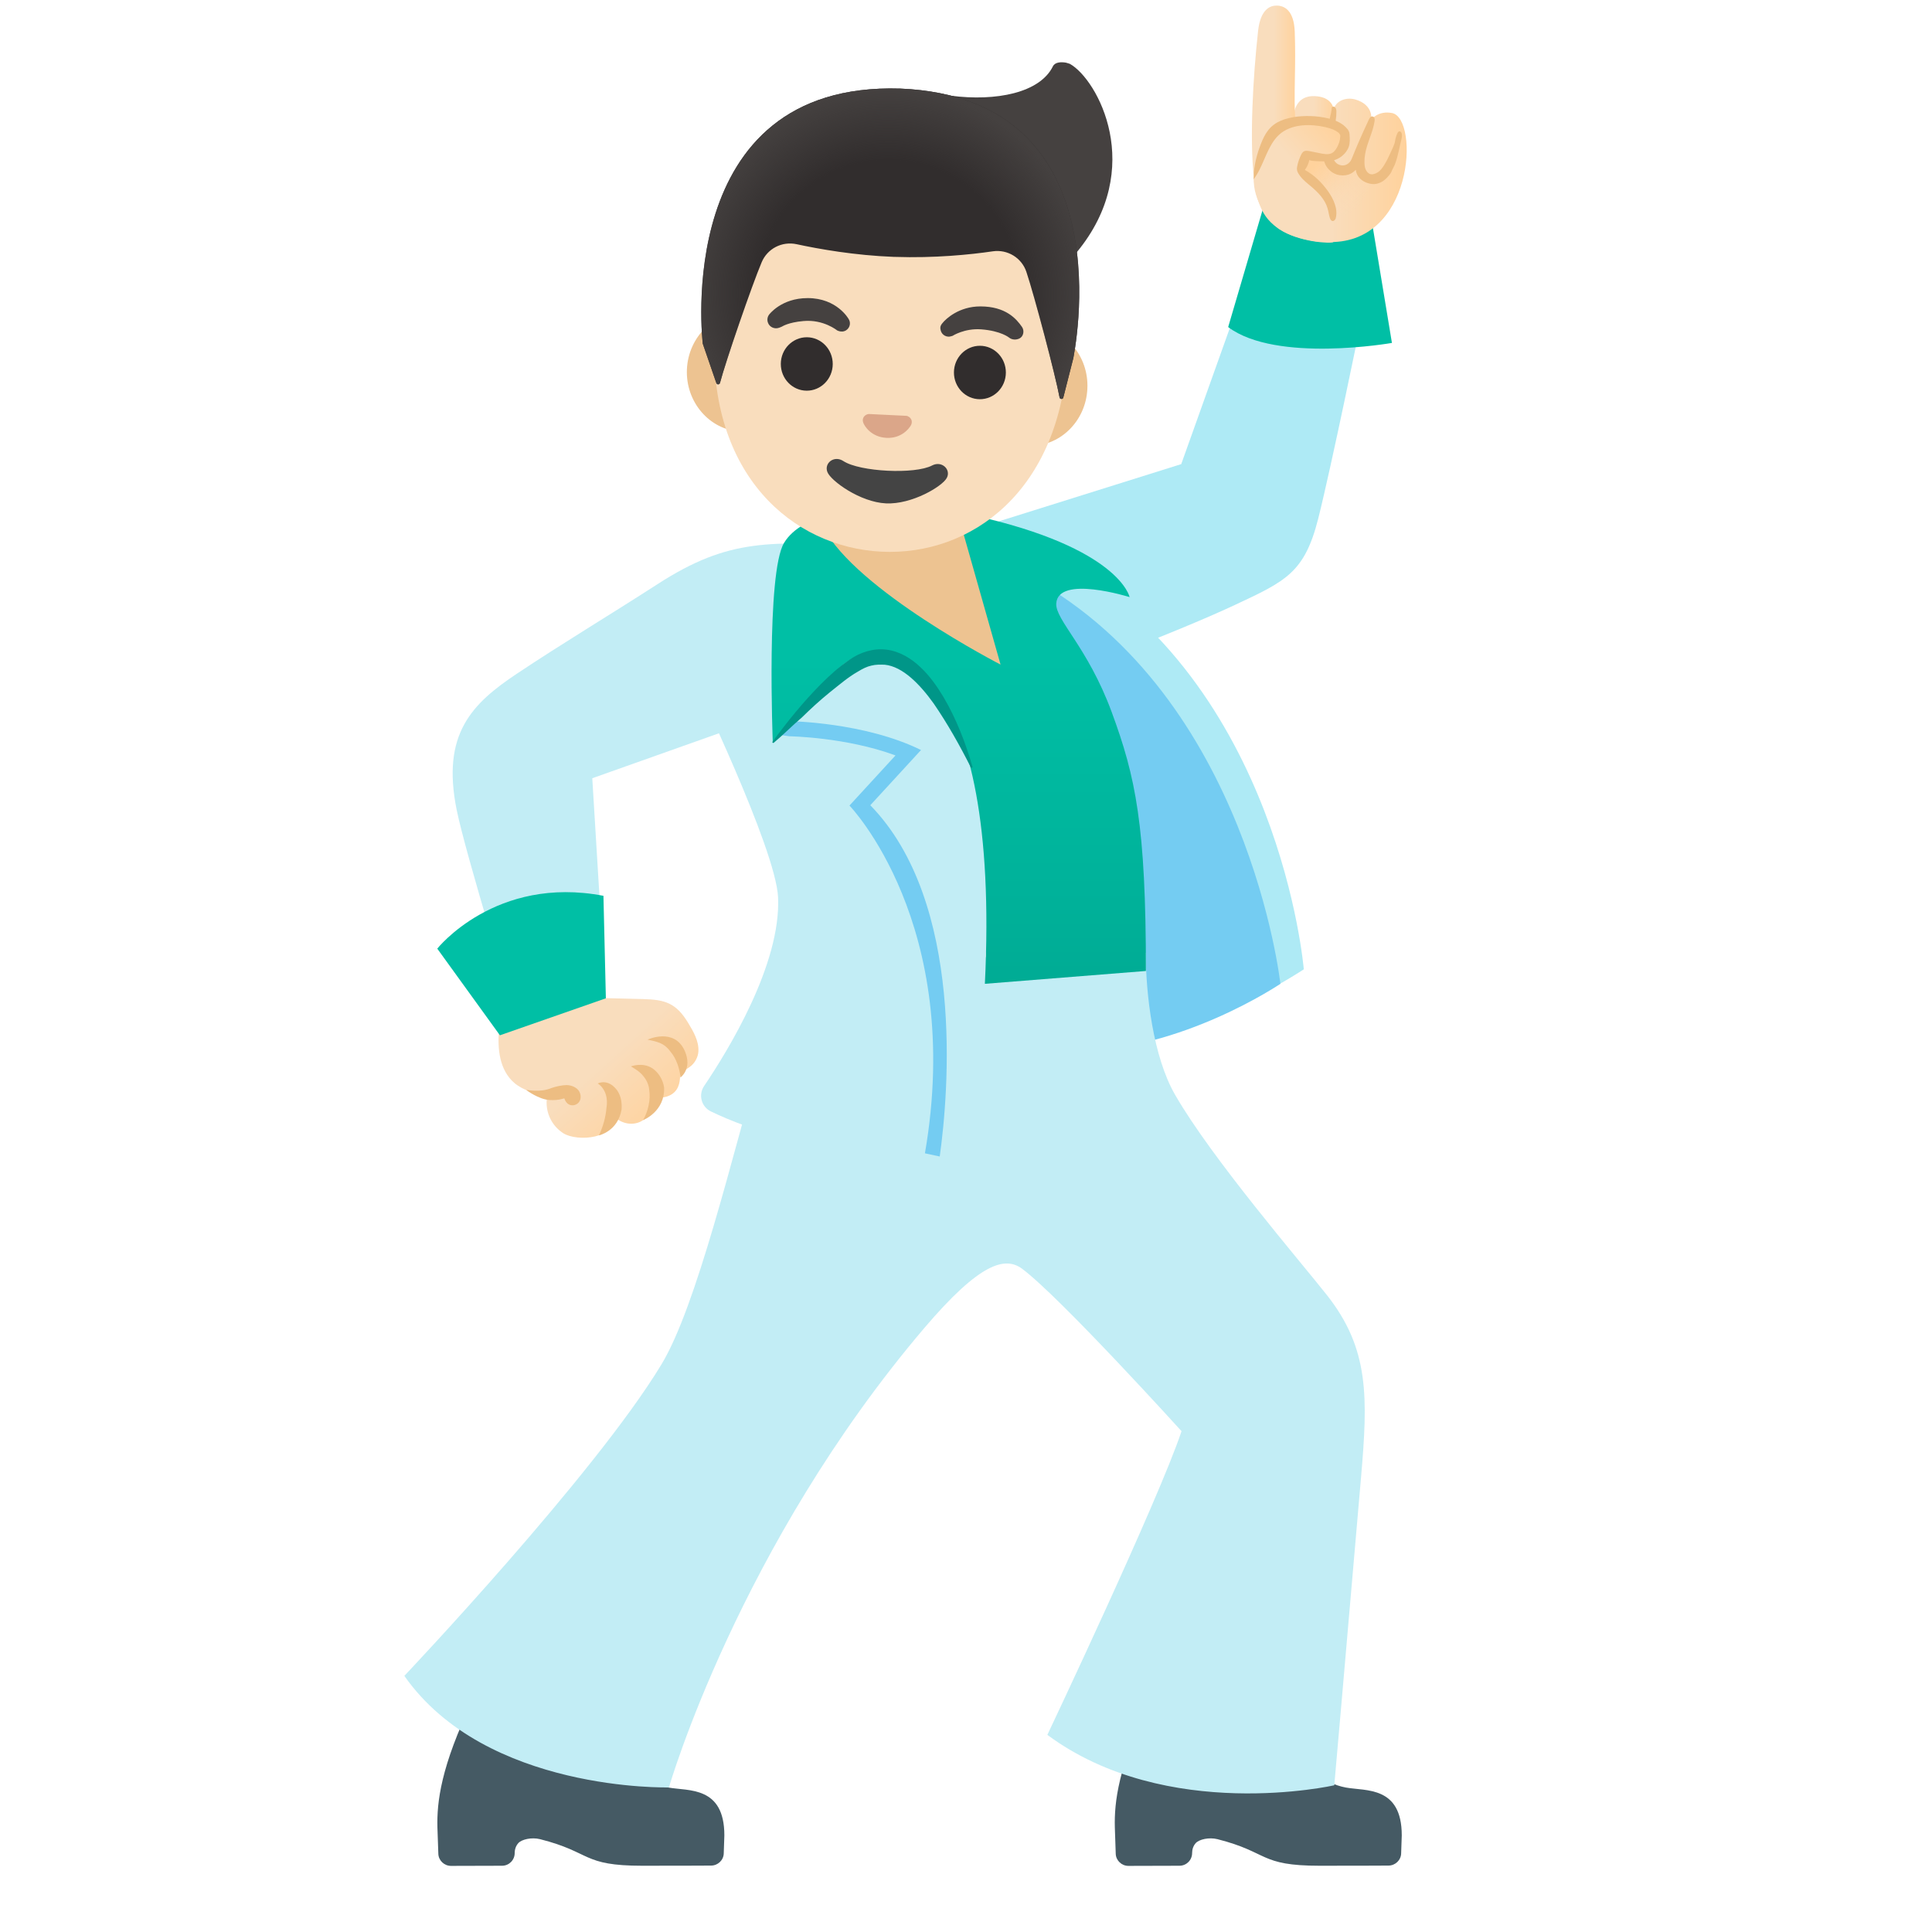
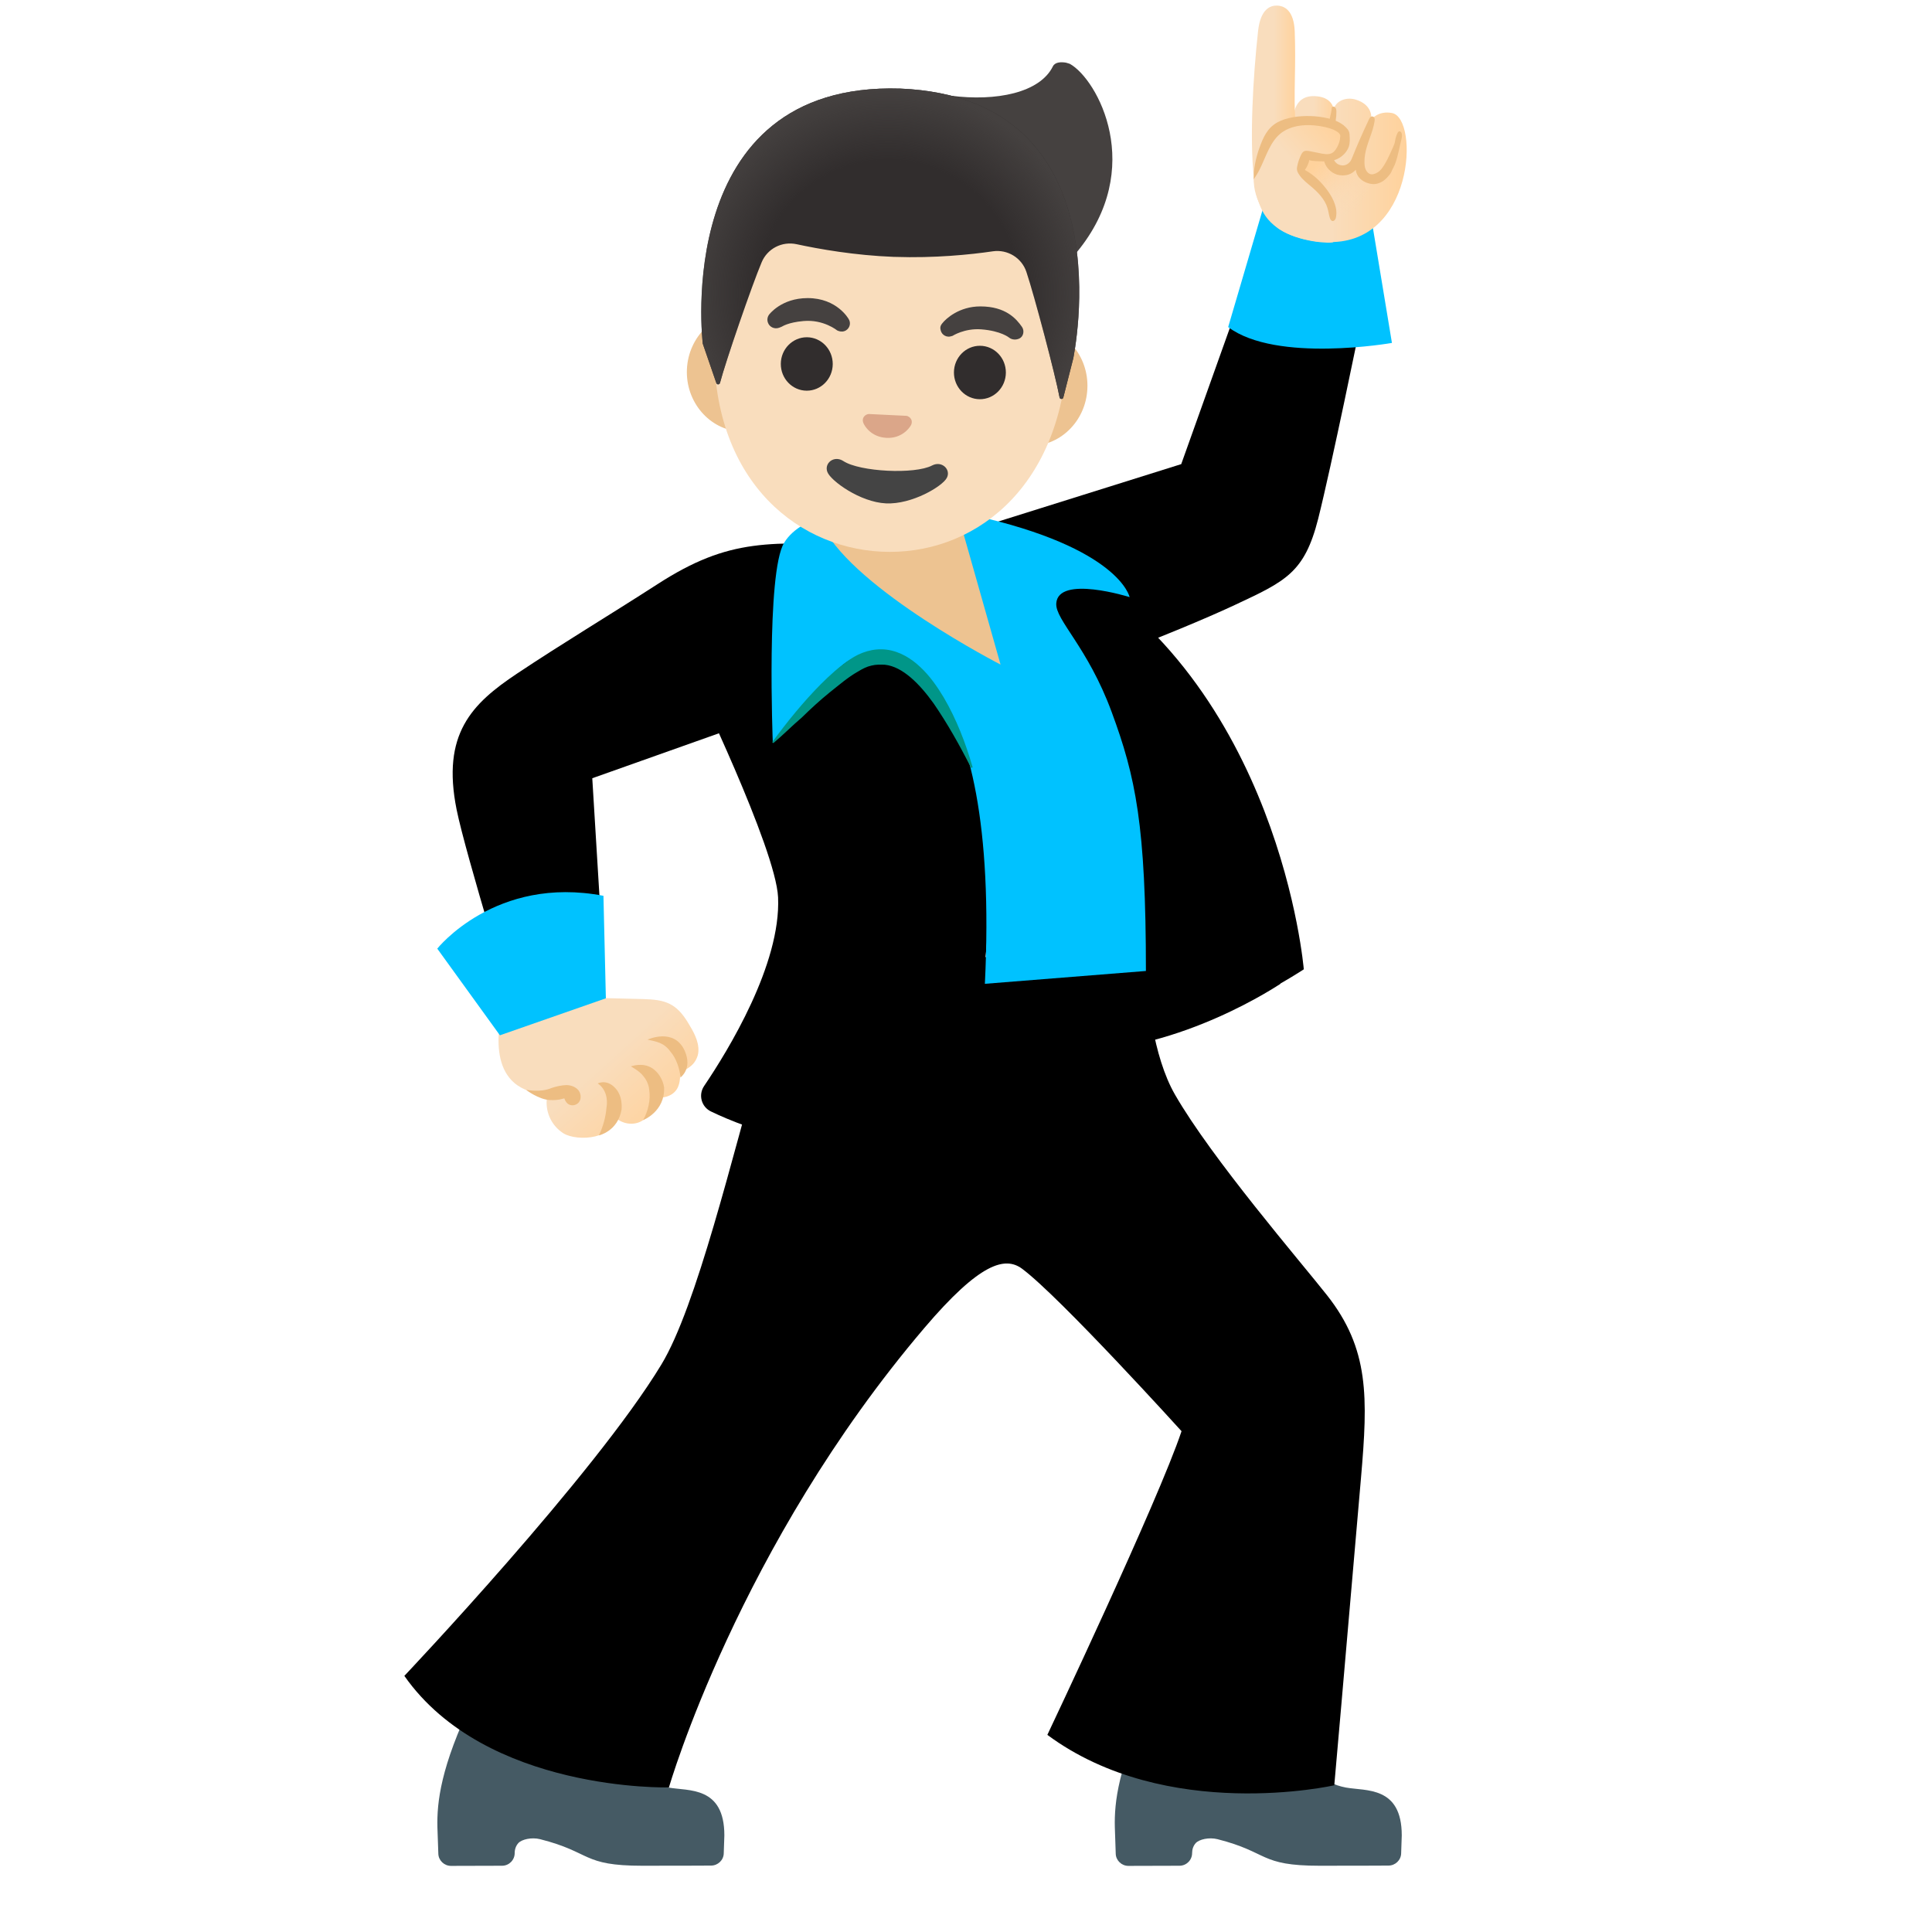
<svg xmlns="http://www.w3.org/2000/svg" width="82" height="82" viewBox="0 0 82 82" fill="none">
  <path d="M29.27 45.286C29.129 45.382 29.026 45.478 28.86 45.427C28.873 45.734 28.879 46.093 28.636 46.343C28.392 46.586 27.982 46.657 27.675 46.503C27.797 46.919 27.579 47.413 27.188 47.605C26.797 47.797 26.278 47.669 26.022 47.317C26.208 48.348 24.497 48.47 23.908 48.098C23.675 47.949 23.488 47.74 23.363 47.493C23.24 47.246 23.184 46.971 23.203 46.695C23.203 46.669 23.21 46.644 23.197 46.618C23.184 46.599 23.158 46.586 23.139 46.573C22.703 46.388 22.197 46.279 21.832 45.965C20.551 44.869 21.493 42.262 21.493 42.262C22.646 42.288 23.799 42.32 24.952 42.345L27.29 42.403C28.213 42.429 28.693 42.557 29.212 43.422C29.436 43.793 29.667 44.19 29.642 44.626C29.629 44.882 29.475 45.145 29.27 45.286Z" fill="url(#paint0_linear_63_129)" />
  <path d="M29.065 44.607C29.398 45.369 28.879 45.734 28.879 45.734C28.854 45.369 28.7 44.914 28.463 44.645C28.174 44.235 27.841 44.209 27.483 44.126C27.483 44.126 28.617 43.594 29.065 44.607ZM27.681 45.337C27.95 45.51 28.142 45.837 28.187 46.157C28.226 47.182 27.297 47.541 27.297 47.541C27.508 47.156 27.624 46.676 27.553 46.247C27.534 46.029 27.438 45.83 27.297 45.664C27.162 45.491 26.97 45.376 26.778 45.26C26.778 45.267 27.252 45.068 27.681 45.337ZM26.195 46.279C26.374 46.541 26.4 46.836 26.381 47.092C26.221 48.021 25.42 48.188 25.42 48.188C25.593 47.829 25.708 47.419 25.74 47.022C25.811 46.638 25.708 46.208 25.369 45.984C25.381 45.984 25.804 45.753 26.195 46.279ZM24.055 46.054C24.241 46.061 24.433 46.131 24.549 46.272C24.664 46.42 24.683 46.644 24.568 46.785C24.485 46.887 24.337 46.939 24.209 46.9C24.017 46.855 23.953 46.618 23.953 46.618C23.889 46.625 23.729 46.708 23.338 46.689C22.864 46.669 22.332 46.26 22.332 46.26C22.358 46.247 22.915 46.388 23.415 46.176C23.594 46.112 23.863 46.054 24.055 46.054Z" fill="#EDBD82" />
  <path d="M56.01 79.188C58.047 79.188 58.931 79.181 58.931 79.181C59.219 79.181 59.463 78.951 59.469 78.662L59.495 77.9C59.495 75.799 57.97 76.023 57.125 75.869C56.087 75.677 55.427 74.927 55.081 74.396C54.902 74.127 48.816 72.166 48.816 72.166C47.451 74.985 47.291 76.503 47.317 77.554L47.355 78.675C47.361 78.963 47.605 79.194 47.893 79.194L50.059 79.188C50.36 79.188 50.597 78.944 50.597 78.65C50.597 78.489 50.648 78.342 50.75 78.227C50.898 78.067 51.314 77.971 51.673 78.06C53.87 78.618 53.435 79.188 56.01 79.188ZM27.259 79.188C29.296 79.188 30.18 79.181 30.18 79.181C30.468 79.181 30.712 78.951 30.718 78.662L30.744 77.9C30.744 75.799 29.219 76.023 28.373 75.869C27.335 75.677 26.676 74.927 26.33 74.396C26.15 74.127 20.064 72.166 20.064 72.166C18.7 74.985 18.54 76.503 18.565 77.554L18.604 78.675C18.61 78.963 18.854 79.194 19.142 79.194L21.307 79.188C21.608 79.188 21.845 78.944 21.845 78.65C21.845 78.489 21.897 78.342 21.999 78.227C22.146 78.067 22.563 77.971 22.922 78.06C25.125 78.618 24.69 79.188 27.259 79.188Z" fill="#455A64" />
-   <path d="M55.997 10.397C54.792 9.718 53.755 10.269 53.076 11.461L50.135 19.699L41.064 22.544C40.212 23.626 40.968 25.836 41.736 27.034C42.64 28.444 43.377 29.123 44.748 28.783C44.748 28.783 49.815 26.893 52.397 25.683C54.575 24.664 55.363 24.312 55.946 22.025C56.522 19.738 57.733 13.799 57.733 13.799C58.412 12.614 57.201 11.076 55.997 10.397Z" fill="#AEEAF5" />
-   <path d="M59.078 14.555L58.245 9.52L53.671 8.629L52.127 13.882C54.177 15.42 59.078 14.555 59.078 14.555Z" fill="#00BFA5" />
-   <path d="M44.946 23.774C54.338 29.014 55.337 41.141 55.337 41.141C55.337 41.141 50.129 44.607 45.645 44.607C41.16 44.607 42.422 31.698 42.422 31.698C42.422 31.698 33.447 17.361 44.946 23.774Z" fill="#AEEAF5" />
-   <path d="M43.787 24.523C53.005 29.603 54.344 41.756 54.344 41.756C54.344 41.756 50.135 44.607 45.651 44.607C41.166 44.607 42.428 31.698 42.428 31.698C42.428 31.698 32.255 18.162 43.787 24.523Z" fill="#74CCF2" />
-   <path d="M32.358 44.607C31.076 49.091 29.558 55.465 28.072 57.913C25.228 62.615 17.162 71.129 17.162 71.129C20.622 76.074 28.392 75.863 28.392 75.863C28.392 75.863 31.346 65.626 39.238 56.356C41.589 53.595 42.659 53.313 43.383 53.851C45.004 55.062 50.148 60.744 50.148 60.744C49.168 63.684 44.453 73.633 44.453 73.633C49.52 77.388 56.631 75.773 56.631 75.773C56.631 75.773 57.073 70.77 57.765 62.724C58.06 59.309 58.124 57.253 56.317 54.966C55.222 53.575 51.429 49.174 49.866 46.452C48.944 44.844 48.63 42.211 48.63 40.436C48.63 40.436 47.259 40.622 46.823 40.622H34.209C33.492 40.641 34.113 38.469 32.358 44.607Z" fill="#C2EDF5" />
-   <path d="M40.129 48.796C40.129 48.796 41.41 44.953 41.865 40.27C42.397 34.767 40.737 29.123 37.669 24.523C36.906 23.383 36.285 22.678 35.004 23.21C34.318 23.492 33.3 24.465 32.569 24.523C31.288 24.619 29.232 27.335 29.418 28.764C29.418 28.764 32.928 36.003 33.024 38.085C33.152 40.929 30.897 44.594 29.885 46.093C29.629 46.471 29.77 46.983 30.18 47.176C31.692 47.906 35.324 49.277 40.129 48.796Z" fill="#C2EDF5" />
-   <path d="M39.257 48.95L39.885 49.085C40.263 46.388 40.962 38.297 36.938 34.177L39.091 31.833C36.688 30.648 33.511 30.609 33.511 30.609L32.896 30.43L32.909 31.166L33.505 31.25C33.53 31.25 35.913 31.288 38.008 32.063L36.054 34.19C36.054 34.19 40.936 39.232 39.257 48.95Z" fill="#74CCF2" />
-   <path d="M36.932 23.171C32.666 22.979 30.962 22.826 27.919 24.786C25.824 26.137 23.863 27.31 21.942 28.591C20.02 29.872 18.738 31.154 19.379 34.357C19.757 36.24 21.942 43.325 21.942 43.325C21.942 43.325 25.734 42.48 25.631 41.115L25.138 33.031L33.37 30.109C34.472 29.283 34.357 25.727 33.441 24.529L36.932 23.171Z" fill="#C2EDF5" />
+   <path d="M55.997 10.397C54.792 9.718 53.755 10.269 53.076 11.461L50.135 19.699L41.064 22.544C40.212 23.626 40.968 25.836 41.736 27.034C42.64 28.444 43.377 29.123 44.748 28.783C44.748 28.783 49.815 26.893 52.397 25.683C54.575 24.664 55.363 24.312 55.946 22.025C56.522 19.738 57.733 13.799 57.733 13.799C58.412 12.614 57.201 11.076 55.997 10.397Z" fill="#000000" />
+   <path d="M59.078 14.555L58.245 9.52L53.671 8.629L52.127 13.882C54.177 15.42 59.078 14.555 59.078 14.555Z" fill="#00C2FF" />
+   <path d="M44.946 23.774C54.338 29.014 55.337 41.141 55.337 41.141C55.337 41.141 50.129 44.607 45.645 44.607C41.16 44.607 42.422 31.698 42.422 31.698C42.422 31.698 33.447 17.361 44.946 23.774Z" fill="#000000" />
+   <path d="M43.787 24.523C53.005 29.603 54.344 41.756 54.344 41.756C54.344 41.756 50.135 44.607 45.651 44.607C41.166 44.607 42.428 31.698 42.428 31.698C42.428 31.698 32.255 18.162 43.787 24.523Z" fill="#000000" />
+   <path d="M32.358 44.607C31.076 49.091 29.558 55.465 28.072 57.913C25.228 62.615 17.162 71.129 17.162 71.129C20.622 76.074 28.392 75.863 28.392 75.863C28.392 75.863 31.346 65.626 39.238 56.356C41.589 53.595 42.659 53.313 43.383 53.851C45.004 55.062 50.148 60.744 50.148 60.744C49.168 63.684 44.453 73.633 44.453 73.633C49.52 77.388 56.631 75.773 56.631 75.773C56.631 75.773 57.073 70.77 57.765 62.724C58.06 59.309 58.124 57.253 56.317 54.966C55.222 53.575 51.429 49.174 49.866 46.452C48.944 44.844 48.63 42.211 48.63 40.436C48.63 40.436 47.259 40.622 46.823 40.622H34.209C33.492 40.641 34.113 38.469 32.358 44.607Z" fill="#000000" />
+   <path d="M40.129 48.796C40.129 48.796 41.41 44.953 41.865 40.27C42.397 34.767 40.737 29.123 37.669 24.523C36.906 23.383 36.285 22.678 35.004 23.21C34.318 23.492 33.3 24.465 32.569 24.523C31.288 24.619 29.232 27.335 29.418 28.764C29.418 28.764 32.928 36.003 33.024 38.085C33.152 40.929 30.897 44.594 29.885 46.093C29.629 46.471 29.77 46.983 30.18 47.176C31.692 47.906 35.324 49.277 40.129 48.796Z" fill="#000000" />
+   <path d="M39.257 48.95L39.885 49.085C40.263 46.388 40.962 38.297 36.938 34.177L39.091 31.833C36.688 30.648 33.511 30.609 33.511 30.609L32.896 30.43L32.909 31.166L33.505 31.25C33.53 31.25 35.913 31.288 38.008 32.063L36.054 34.19C36.054 34.19 40.936 39.232 39.257 48.95Z" fill="#000000" />
+   <path d="M36.932 23.171C32.666 22.979 30.962 22.826 27.919 24.786C25.824 26.137 23.863 27.31 21.942 28.591C20.02 29.872 18.738 31.154 19.379 34.357C19.757 36.24 21.942 43.325 21.942 43.325C21.942 43.325 25.734 42.48 25.631 41.115L25.138 33.031L33.37 30.109C34.472 29.283 34.357 25.727 33.441 24.529L36.932 23.171Z" fill="#000000" />
  <path d="M41.801 41.756C42.467 28.213 37.829 26.567 35.779 28.213C34.946 28.886 32.8 31.532 32.8 31.532C32.8 31.532 32.512 24.293 33.281 23.037C34.049 21.775 36.317 21.583 37.675 21.365C38.976 21.153 40.02 21.589 41.327 21.877C47.528 23.255 47.944 25.343 47.944 25.343C47.944 25.343 44.908 24.389 44.831 25.612C44.786 26.311 46.163 27.457 47.182 30.218C48.201 32.979 48.636 35.023 48.636 41.211L41.801 41.756Z" fill="url(#paint1_linear_63_129)" />
-   <path d="M18.559 40.263L21.218 43.941L25.715 42.371L25.612 38.021C21.032 37.143 18.559 40.263 18.559 40.263Z" fill="#00BFA5" />
+   <path d="M18.559 40.263L21.218 43.941L25.715 42.371L25.612 38.021C21.032 37.143 18.559 40.263 18.559 40.263Z" fill="#00C2FF" />
  <path d="M41.218 32.595C40.731 31.628 40.206 30.699 39.629 29.86C39.046 29.046 38.316 28.29 37.553 28.213C37.361 28.207 37.175 28.2 36.977 28.252C36.797 28.29 36.605 28.386 36.407 28.508C35.997 28.738 35.606 29.078 35.202 29.398C34.799 29.725 34.408 30.084 34.03 30.455C33.62 30.801 33.248 31.186 32.826 31.538L32.774 31.5C33.409 30.635 34.088 29.796 34.844 29.033C35.222 28.655 35.625 28.29 36.074 27.989C36.516 27.681 37.079 27.502 37.63 27.573C38.181 27.643 38.675 27.944 39.065 28.316C39.462 28.687 39.776 29.136 40.052 29.597C40.596 30.526 40.987 31.538 41.282 32.569L41.218 32.595Z" fill="#009688" />
  <path d="M36.919 21.358L40.686 21.922L42.467 28.207C42.467 28.207 36.33 25.055 34.94 22.377L34.498 21.762L36.919 21.358ZM43.883 13.85L42.236 13.767L33.312 13.338L31.666 13.255C30.346 13.191 29.219 14.28 29.155 15.67C29.091 17.06 30.116 18.251 31.429 18.316L33.075 18.399L41.993 18.834L43.639 18.918C44.959 18.982 46.086 17.893 46.151 16.503C46.221 15.106 45.196 13.914 43.883 13.85Z" fill="#EDC391" />
  <path d="M38.283 4.523C34.395 4.331 30.602 8.283 30.327 14.222C30.052 20.128 33.626 23.229 37.412 23.415C41.192 23.601 45.036 20.859 45.311 14.952C45.58 9.014 42.172 4.715 38.283 4.523Z" fill="#F9DDBD" />
  <path d="M32.64 13.357C32.64 13.357 33.153 12.652 34.28 12.652C35.529 12.652 36.016 13.536 36.016 13.536C36.125 13.697 36.074 13.914 35.914 14.017C35.818 14.081 35.696 14.087 35.593 14.049L35.529 14.023C35.529 14.023 34.953 13.549 34.101 13.626C33.441 13.684 33.204 13.857 33.185 13.863C33.101 13.902 33.056 13.914 33.056 13.914C32.871 13.978 32.659 13.882 32.595 13.697C32.573 13.641 32.566 13.58 32.574 13.521C32.582 13.462 32.605 13.405 32.64 13.357ZM42.832 14.331C42.832 14.331 42.493 14.043 41.641 13.978C40.936 13.927 40.43 14.254 40.43 14.254L40.366 14.273C40.18 14.331 39.982 14.222 39.93 14.036C39.898 13.921 39.898 13.838 39.994 13.722C40.148 13.524 40.712 13.005 41.609 13.005C42.691 13.005 43.14 13.536 43.377 13.876C43.492 14.043 43.435 14.292 43.262 14.369C43.14 14.427 42.961 14.433 42.832 14.331Z" fill="#454140" />
  <path d="M35.344 15.454C35.347 14.827 34.856 14.317 34.248 14.314C33.639 14.312 33.143 14.817 33.14 15.443C33.137 16.069 33.628 16.579 34.237 16.582C34.845 16.585 35.341 16.08 35.344 15.454Z" fill="#312D2D" />
  <path d="M42.692 15.815C42.695 15.189 42.204 14.679 41.595 14.676C40.987 14.673 40.491 15.179 40.488 15.805C40.485 16.431 40.976 16.941 41.584 16.944C42.193 16.947 42.689 16.442 42.692 15.815Z" fill="#312D2D" />
  <path d="M39.559 19.757C38.828 20.141 36.496 20.026 35.798 19.571C35.401 19.308 34.965 19.661 35.119 20.039C35.266 20.41 36.503 21.314 37.605 21.365C38.706 21.416 40.001 20.641 40.186 20.282C40.372 19.93 39.975 19.539 39.559 19.757Z" fill="#444444" />
  <path d="M38.534 17.668C38.512 17.656 38.488 17.65 38.463 17.649L36.881 17.572C36.857 17.573 36.833 17.577 36.81 17.585C36.663 17.636 36.58 17.777 36.638 17.938C36.695 18.098 36.99 18.552 37.624 18.584C38.258 18.617 38.592 18.187 38.668 18.04C38.745 17.88 38.675 17.733 38.534 17.668Z" fill="#DBA689" />
  <path d="M45.408 2.71C45.356 2.697 45.299 2.671 45.241 2.659C45.049 2.627 44.786 2.627 44.69 2.812C44.139 3.94 42.281 4.311 40.353 4.062C39.706 3.978 37.323 5.195 36.772 5.637C36.119 6.163 41.429 8.956 41.429 8.956C43.39 9.231 44.69 11.935 45.702 10.705C48.649 7.137 46.58 3.363 45.408 2.71Z" fill="url(#paint2_radial_63_129)" />
  <path d="M38.213 3.76H38.207C28.476 3.459 29.828 14.587 29.828 14.587C29.828 14.587 30.225 15.747 30.404 16.259C30.43 16.336 30.539 16.329 30.558 16.253C30.801 15.33 31.91 12.121 32.326 11.134C32.569 10.551 33.191 10.231 33.812 10.365C34.76 10.57 36.272 10.839 37.944 10.903H37.983C39.655 10.961 41.186 10.807 42.14 10.666C42.762 10.577 43.364 10.942 43.563 11.538C43.902 12.55 44.793 15.913 44.972 16.868C44.985 16.945 45.094 16.957 45.126 16.887L45.555 15.202C45.542 15.202 47.938 4.164 38.213 3.76Z" fill="#312D2D" />
  <path d="M38.213 3.76H38.207C28.476 3.459 29.828 14.587 29.828 14.587C29.828 14.587 30.225 15.747 30.404 16.259C30.43 16.336 30.539 16.329 30.558 16.253C30.801 15.33 31.91 12.121 32.326 11.134C32.569 10.551 33.191 10.231 33.812 10.365C34.76 10.57 36.272 10.839 37.944 10.903H37.983C39.655 10.961 41.186 10.807 42.14 10.666C42.762 10.577 43.364 10.942 43.563 11.538C43.902 12.55 44.793 15.913 44.972 16.868C44.985 16.945 45.094 16.957 45.126 16.887L45.555 15.202C45.542 15.202 47.938 4.164 38.213 3.76Z" fill="url(#paint3_radial_63_129)" />
  <path d="M54.895 5.087C54.895 5.087 54.837 4.03 55.818 4.081C56.907 4.138 56.593 5.176 56.593 5.176L54.895 5.087Z" fill="url(#paint4_linear_63_129)" />
  <path d="M53.345 7.79L53.217 7.553C53.037 5.855 53.178 3.325 53.396 1.32C53.498 0.372 53.928 0.237 54.178 0.237C54.511 0.237 54.921 0.436 54.953 1.352C54.978 2.018 54.972 2.665 54.959 3.293C54.946 4.049 54.933 4.766 55.004 5.33L54.882 5.349L53.447 7.623C53.454 7.675 53.46 7.726 53.46 7.777L53.345 7.79Z" fill="url(#paint5_linear_63_129)" />
  <path d="M53.607 6.393C53.716 6.227 53.973 5.778 54.062 5.657C55.03 5.099 56.26 5.567 56.458 5.49L56.599 4.67C56.67 4.292 57.118 4.106 57.522 4.222C58.297 4.446 58.201 5.055 58.201 5.055C58.226 5.061 58.502 4.683 59.085 4.798C60.244 5.029 60.026 10.474 56.272 10.269C56.272 10.269 56.01 10.276 55.837 10.244C53.857 9.943 53.563 8.969 53.402 8.52C53.294 8.213 53.236 7.88 53.21 7.553C53.191 7.213 53.396 6.707 53.607 6.393Z" fill="url(#paint6_linear_63_129)" />
  <path d="M56.824 7.201C57.163 7.303 57.253 7.13 57.439 7.015C57.612 7.547 58.246 7.553 58.246 7.572C58.22 7.835 57.9 8.52 57.721 8.706C57.093 9.36 56.638 9.123 56.638 9.123C56.638 9.123 55.972 8.187 55.799 7.95C55.626 7.713 55.043 7.271 55.036 7.239C55.017 6.996 55.088 6.701 55.216 6.598C55.305 6.522 56.285 6.502 56.285 6.502C56.285 6.502 56.382 7.073 56.824 7.201Z" fill="url(#paint7_linear_63_129)" />
  <path d="M58.848 6.835C58.79 6.938 58.719 7.066 58.63 7.175C58.534 7.29 58.431 7.361 58.284 7.393C58.143 7.425 58.034 7.335 57.97 7.207C57.919 7.105 57.912 6.983 57.912 6.867C57.912 6.765 57.919 6.656 57.938 6.554C58.015 6.067 58.271 5.625 58.342 5.138C58.348 5.08 58.354 5.016 58.309 4.971C58.295 4.956 58.276 4.946 58.255 4.943C58.234 4.939 58.213 4.942 58.194 4.952C58.117 4.99 58.072 5.144 58.034 5.215C57.983 5.324 57.932 5.439 57.88 5.548C57.765 5.798 57.656 6.054 57.547 6.31L57.413 6.637L57.381 6.714C57.374 6.727 57.381 6.727 57.349 6.784C57.336 6.816 57.317 6.848 57.285 6.88C57.182 7.002 57.016 7.053 56.868 7.002C56.721 6.964 56.605 6.823 56.573 6.662C56.567 6.624 56.567 6.579 56.567 6.547L56.586 6.381C56.599 6.297 56.605 6.208 56.612 6.124L56.618 6.028C56.644 5.714 56.65 5.388 56.695 5.08C56.714 4.965 56.721 4.85 56.721 4.734C56.721 4.689 56.714 4.651 56.702 4.612C56.682 4.561 56.612 4.497 56.554 4.536C56.509 4.561 56.522 4.625 56.516 4.67C56.49 4.83 56.445 4.984 56.413 5.144C56.356 5.42 56.304 5.702 56.26 5.977L56.247 6.054C56.234 6.144 56.215 6.233 56.202 6.323L56.176 6.509C56.15 6.703 56.194 6.9 56.3 7.066C56.405 7.231 56.566 7.354 56.753 7.412C56.907 7.457 57.073 7.457 57.227 7.412C57.349 7.374 57.458 7.297 57.547 7.207C57.554 7.226 57.547 7.252 57.554 7.271C57.579 7.374 57.624 7.47 57.694 7.547C57.759 7.617 57.836 7.681 57.938 7.726C58.028 7.771 58.124 7.796 58.22 7.809C58.322 7.822 58.431 7.809 58.527 7.771C58.694 7.713 58.835 7.598 58.969 7.425C59.091 7.258 58.982 7.418 59.2 6.989C59.334 6.643 59.392 6.265 59.482 5.907C59.501 5.817 59.52 5.721 59.482 5.638C59.469 5.605 59.437 5.573 59.399 5.573C59.354 5.573 59.328 5.618 59.309 5.657C59.264 5.759 59.226 5.868 59.213 5.977C59.2 6.08 59.162 6.156 59.123 6.253C59.033 6.445 58.95 6.643 58.848 6.835Z" fill="#EDBD82" />
  <path d="M53.217 7.553C53.159 8.514 53.908 9.456 54.286 9.718C55.119 10.288 56.516 10.346 56.586 10.276C56.605 10.256 56.567 9.494 56.58 9.334C56.638 8.713 56.144 8.001 55.606 7.662C55.382 7.521 54.748 6.861 55.798 6.759C56.484 6.688 56.919 6.413 57.022 6.105C57.124 5.798 56.74 5.304 56.554 5.279C56.554 5.279 54.235 4.484 53.55 6.329C53.409 6.688 53.236 7.213 53.217 7.553Z" fill="url(#paint8_linear_63_129)" />
  <path d="M56.336 5.016C56.112 4.965 55.875 4.933 55.625 4.926C55.375 4.92 55.132 4.933 54.908 4.971C54.613 5.022 54.395 5.093 54.203 5.202C53.793 5.433 53.614 5.83 53.46 6.259C53.377 6.483 53.313 6.72 53.268 6.957C53.248 7.072 53.229 7.188 53.217 7.303C53.21 7.367 53.229 7.579 53.197 7.623C53.594 7.111 53.716 6.432 54.107 5.919C54.19 5.81 54.286 5.714 54.395 5.631C54.914 5.253 55.645 5.26 56.247 5.394C56.496 5.452 56.669 5.522 56.791 5.618C56.849 5.663 56.887 5.721 56.887 5.766C56.887 5.778 56.887 5.791 56.881 5.823C56.881 5.849 56.874 5.875 56.874 5.894C56.868 5.945 56.855 5.99 56.842 6.035C56.798 6.182 56.682 6.419 56.535 6.496C56.381 6.579 56.17 6.534 56.016 6.502C55.882 6.477 55.74 6.445 55.606 6.419C55.504 6.4 55.388 6.381 55.311 6.445C55.279 6.47 55.254 6.509 55.234 6.547C55.151 6.714 55.087 6.893 55.055 7.072C55.023 7.233 55.074 7.322 55.17 7.457C55.298 7.636 55.478 7.771 55.651 7.918C55.946 8.168 56.234 8.463 56.343 8.834C56.388 8.975 56.4 9.123 56.445 9.257C56.465 9.308 56.49 9.36 56.541 9.379C56.612 9.398 56.676 9.328 56.695 9.257C56.791 8.86 56.599 8.45 56.375 8.13C56.106 7.752 55.792 7.438 55.382 7.213C55.478 7.085 55.542 6.938 55.574 6.784C55.561 6.842 56.099 6.848 56.151 6.848C56.496 6.861 56.81 6.797 57.06 6.528C57.137 6.445 57.201 6.349 57.24 6.246C57.304 6.073 57.291 5.881 57.278 5.695C57.265 5.522 57.15 5.426 57.028 5.317C56.804 5.144 56.554 5.067 56.336 5.016Z" fill="#EDBD82" />
  <defs>
    <linearGradient id="paint0_linear_63_129" x1="23.241" y1="42.132" x2="28.295" y2="47.718" gradientUnits="userSpaceOnUse">
      <stop offset="0.5" stop-color="#F9DDBD" />
      <stop offset="1" stop-color="#FFD29C" />
    </linearGradient>
    <linearGradient id="paint1_linear_63_129" x1="40.691" y1="43.699" x2="40.691" y2="27.957" gradientUnits="userSpaceOnUse">
-       <stop offset="0.116" stop-color="#00AB94" />
-       <stop offset="0.377" stop-color="#00B29A" />
-       <stop offset="1" stop-color="#00BFA5" />
+       <stop offset="0.116" stop-color="#00C2FF" />
+       <stop offset="0.377" stop-color="#00C2FF" />
+       <stop offset="1" stop-color="#00C2FF" />
    </linearGradient>
    <radialGradient id="paint2_radial_63_129" cx="0" cy="0" r="1" gradientUnits="userSpaceOnUse" gradientTransform="translate(38.6881 8.86792) rotate(9.735) scale(4.78355 4.78355)">
      <stop stop-color="#454140" stop-opacity="0" />
      <stop offset="1" stop-color="#454140" />
    </radialGradient>
    <radialGradient id="paint3_radial_63_129" cx="0" cy="0" r="1" gradientUnits="userSpaceOnUse" gradientTransform="translate(37.7008 12.4322) scale(8.58437 8.70971)">
      <stop offset="0.646" stop-color="#454140" stop-opacity="0" />
      <stop offset="1" stop-color="#454140" />
    </radialGradient>
    <linearGradient id="paint4_linear_63_129" x1="54.895" y1="4.624" x2="56.637" y2="4.624" gradientUnits="userSpaceOnUse">
      <stop offset="0.5" stop-color="#F9DDBD" />
      <stop offset="1" stop-color="#FFD29C" />
    </linearGradient>
    <linearGradient id="paint5_linear_63_129" x1="53.135" y1="4.015" x2="55.01" y2="4.015" gradientUnits="userSpaceOnUse">
      <stop offset="0.5" stop-color="#F9DDBD" />
      <stop offset="1" stop-color="#FFD29C" />
    </linearGradient>
    <linearGradient id="paint6_linear_63_129" x1="53.215" y1="7.231" x2="59.711" y2="7.231" gradientUnits="userSpaceOnUse">
      <stop offset="0.5" stop-color="#F9DDBD" />
      <stop offset="1" stop-color="#FFD29C" />
    </linearGradient>
    <linearGradient id="paint7_linear_63_129" x1="56.061" y1="6.831" x2="57.721" y2="8.674" gradientUnits="userSpaceOnUse">
      <stop stop-color="#FFD29C" />
      <stop offset="0.355" stop-color="#FED4A3" stop-opacity="0.645" />
      <stop offset="0.884" stop-color="#FADBB8" stop-opacity="0.116" />
      <stop offset="1" stop-color="#F9DDBD" stop-opacity="0" />
    </linearGradient>
    <linearGradient id="paint8_linear_63_129" x1="53.814" y1="9.248" x2="57.347" y2="6.067" gradientUnits="userSpaceOnUse">
      <stop offset="0.5" stop-color="#F9DDBD" />
      <stop offset="1" stop-color="#FFD29C" />
    </linearGradient>
  </defs>
</svg>
